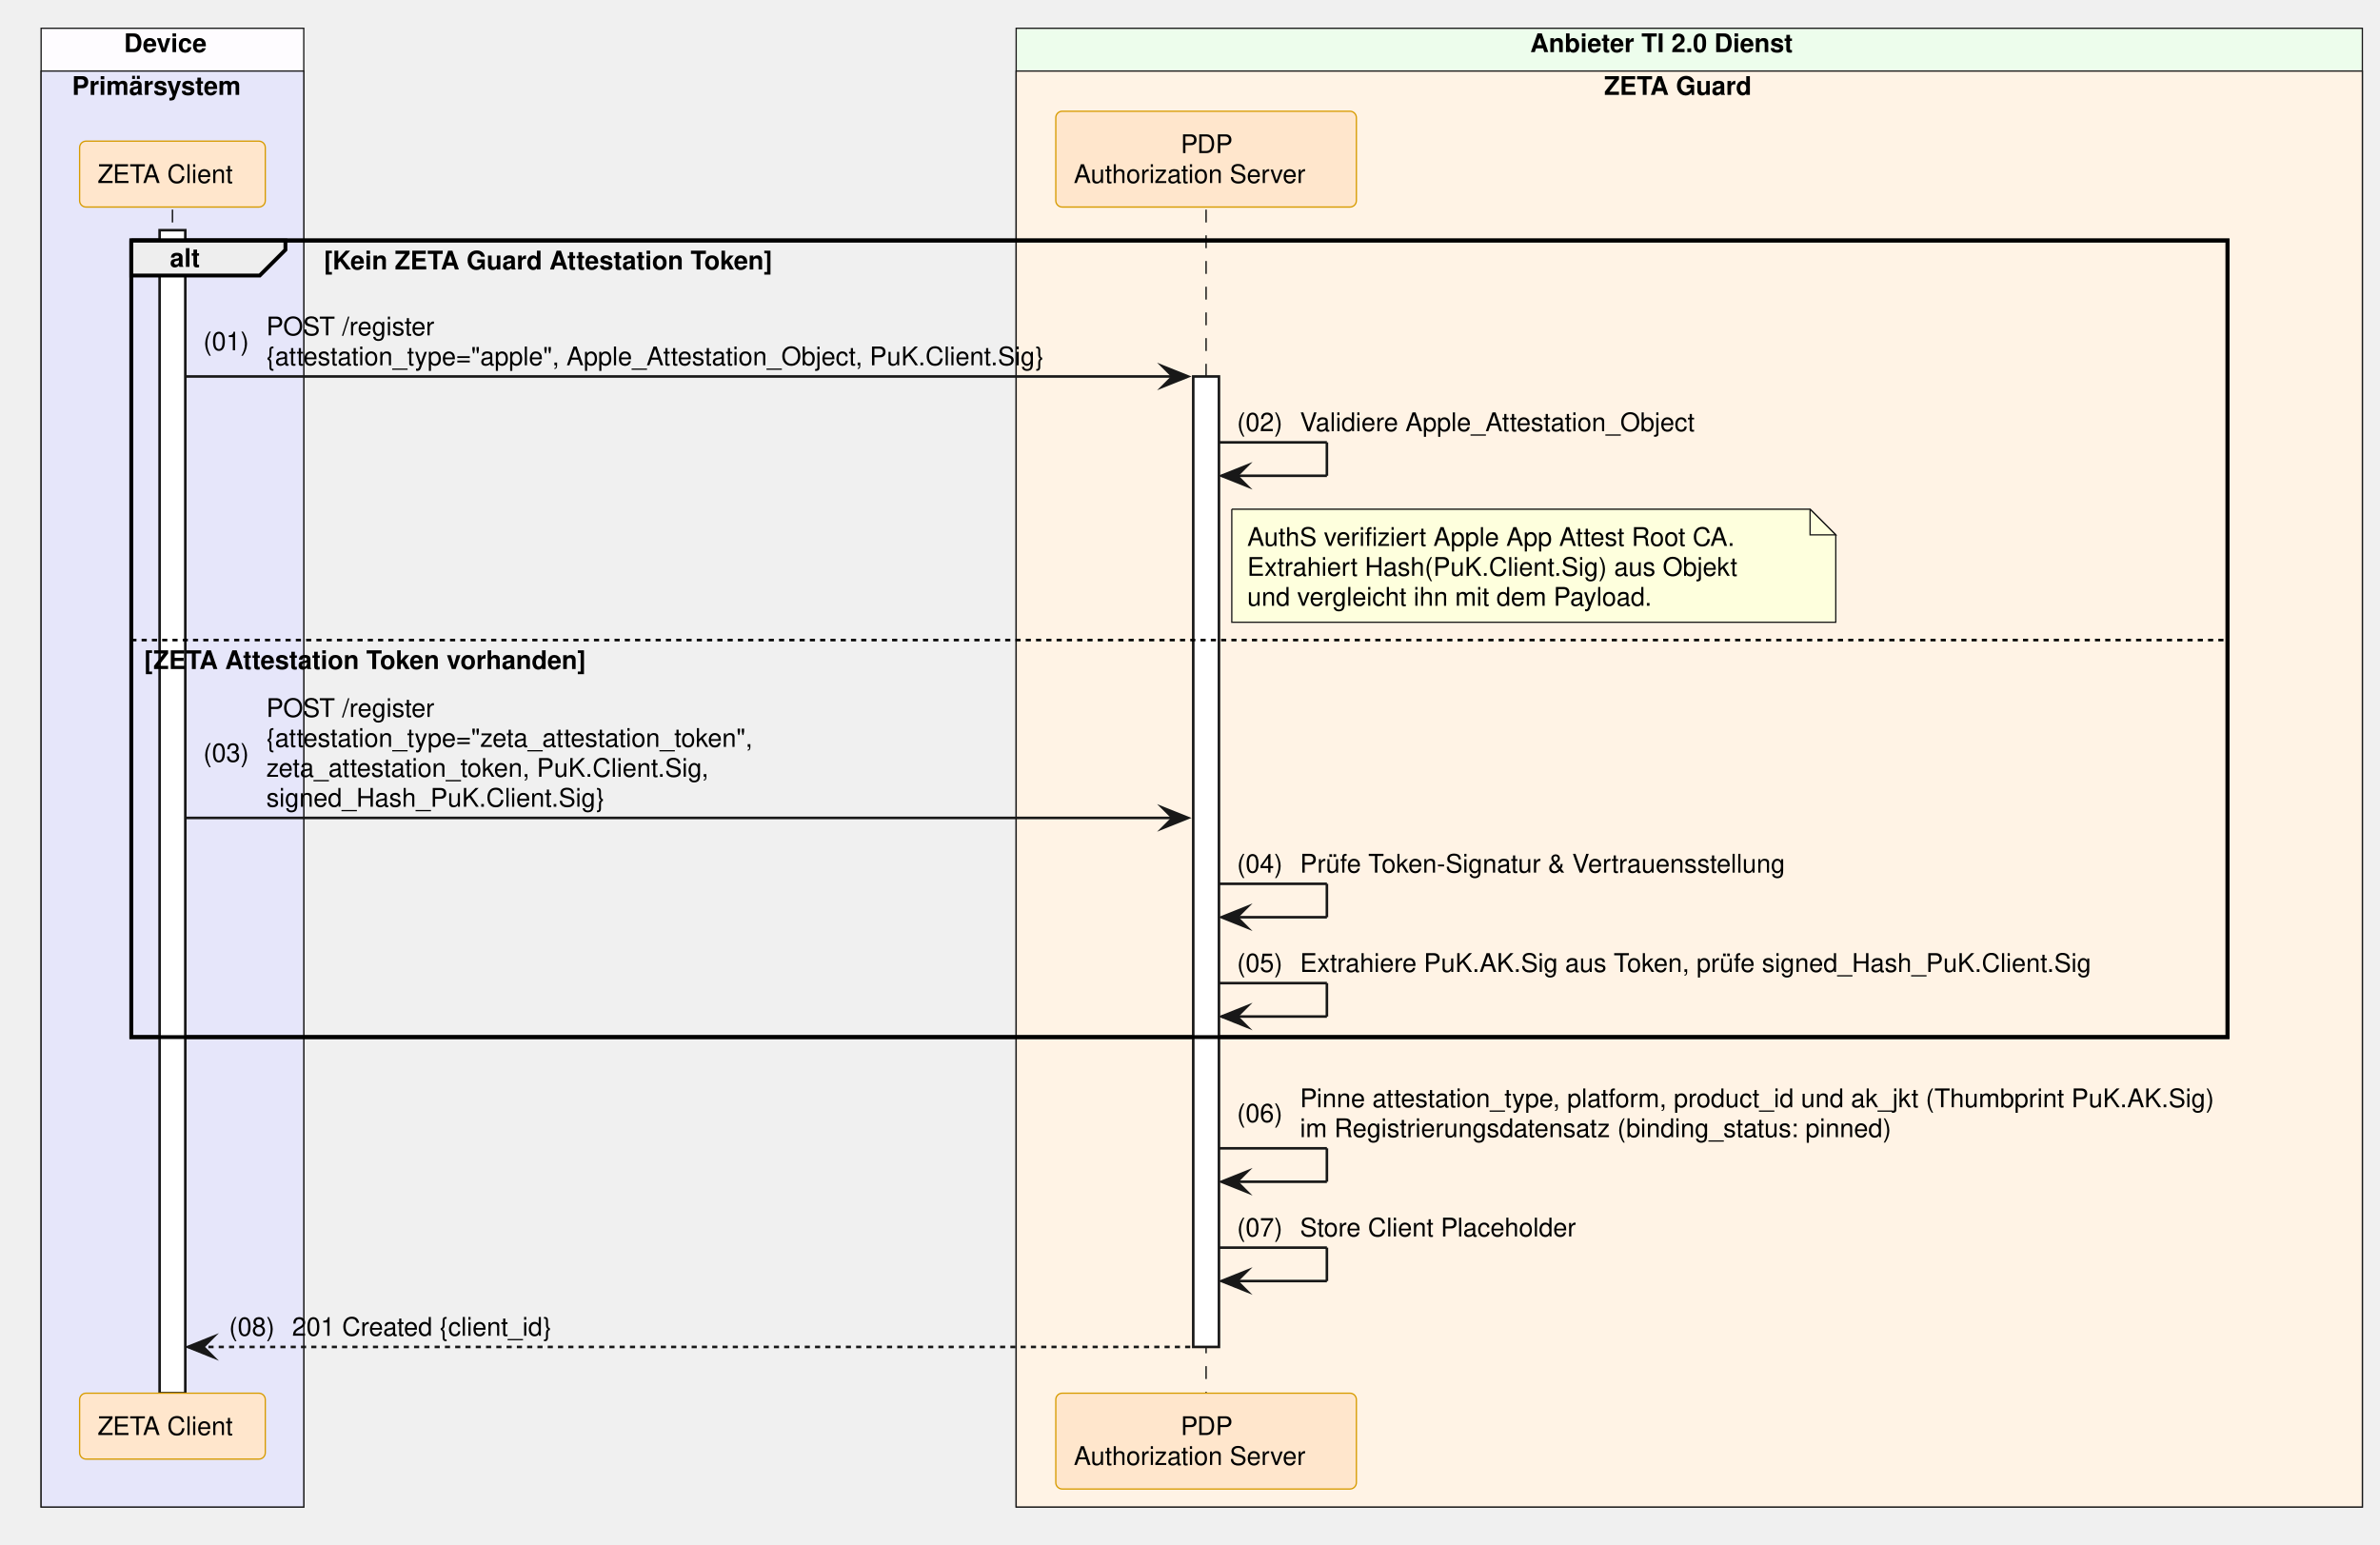
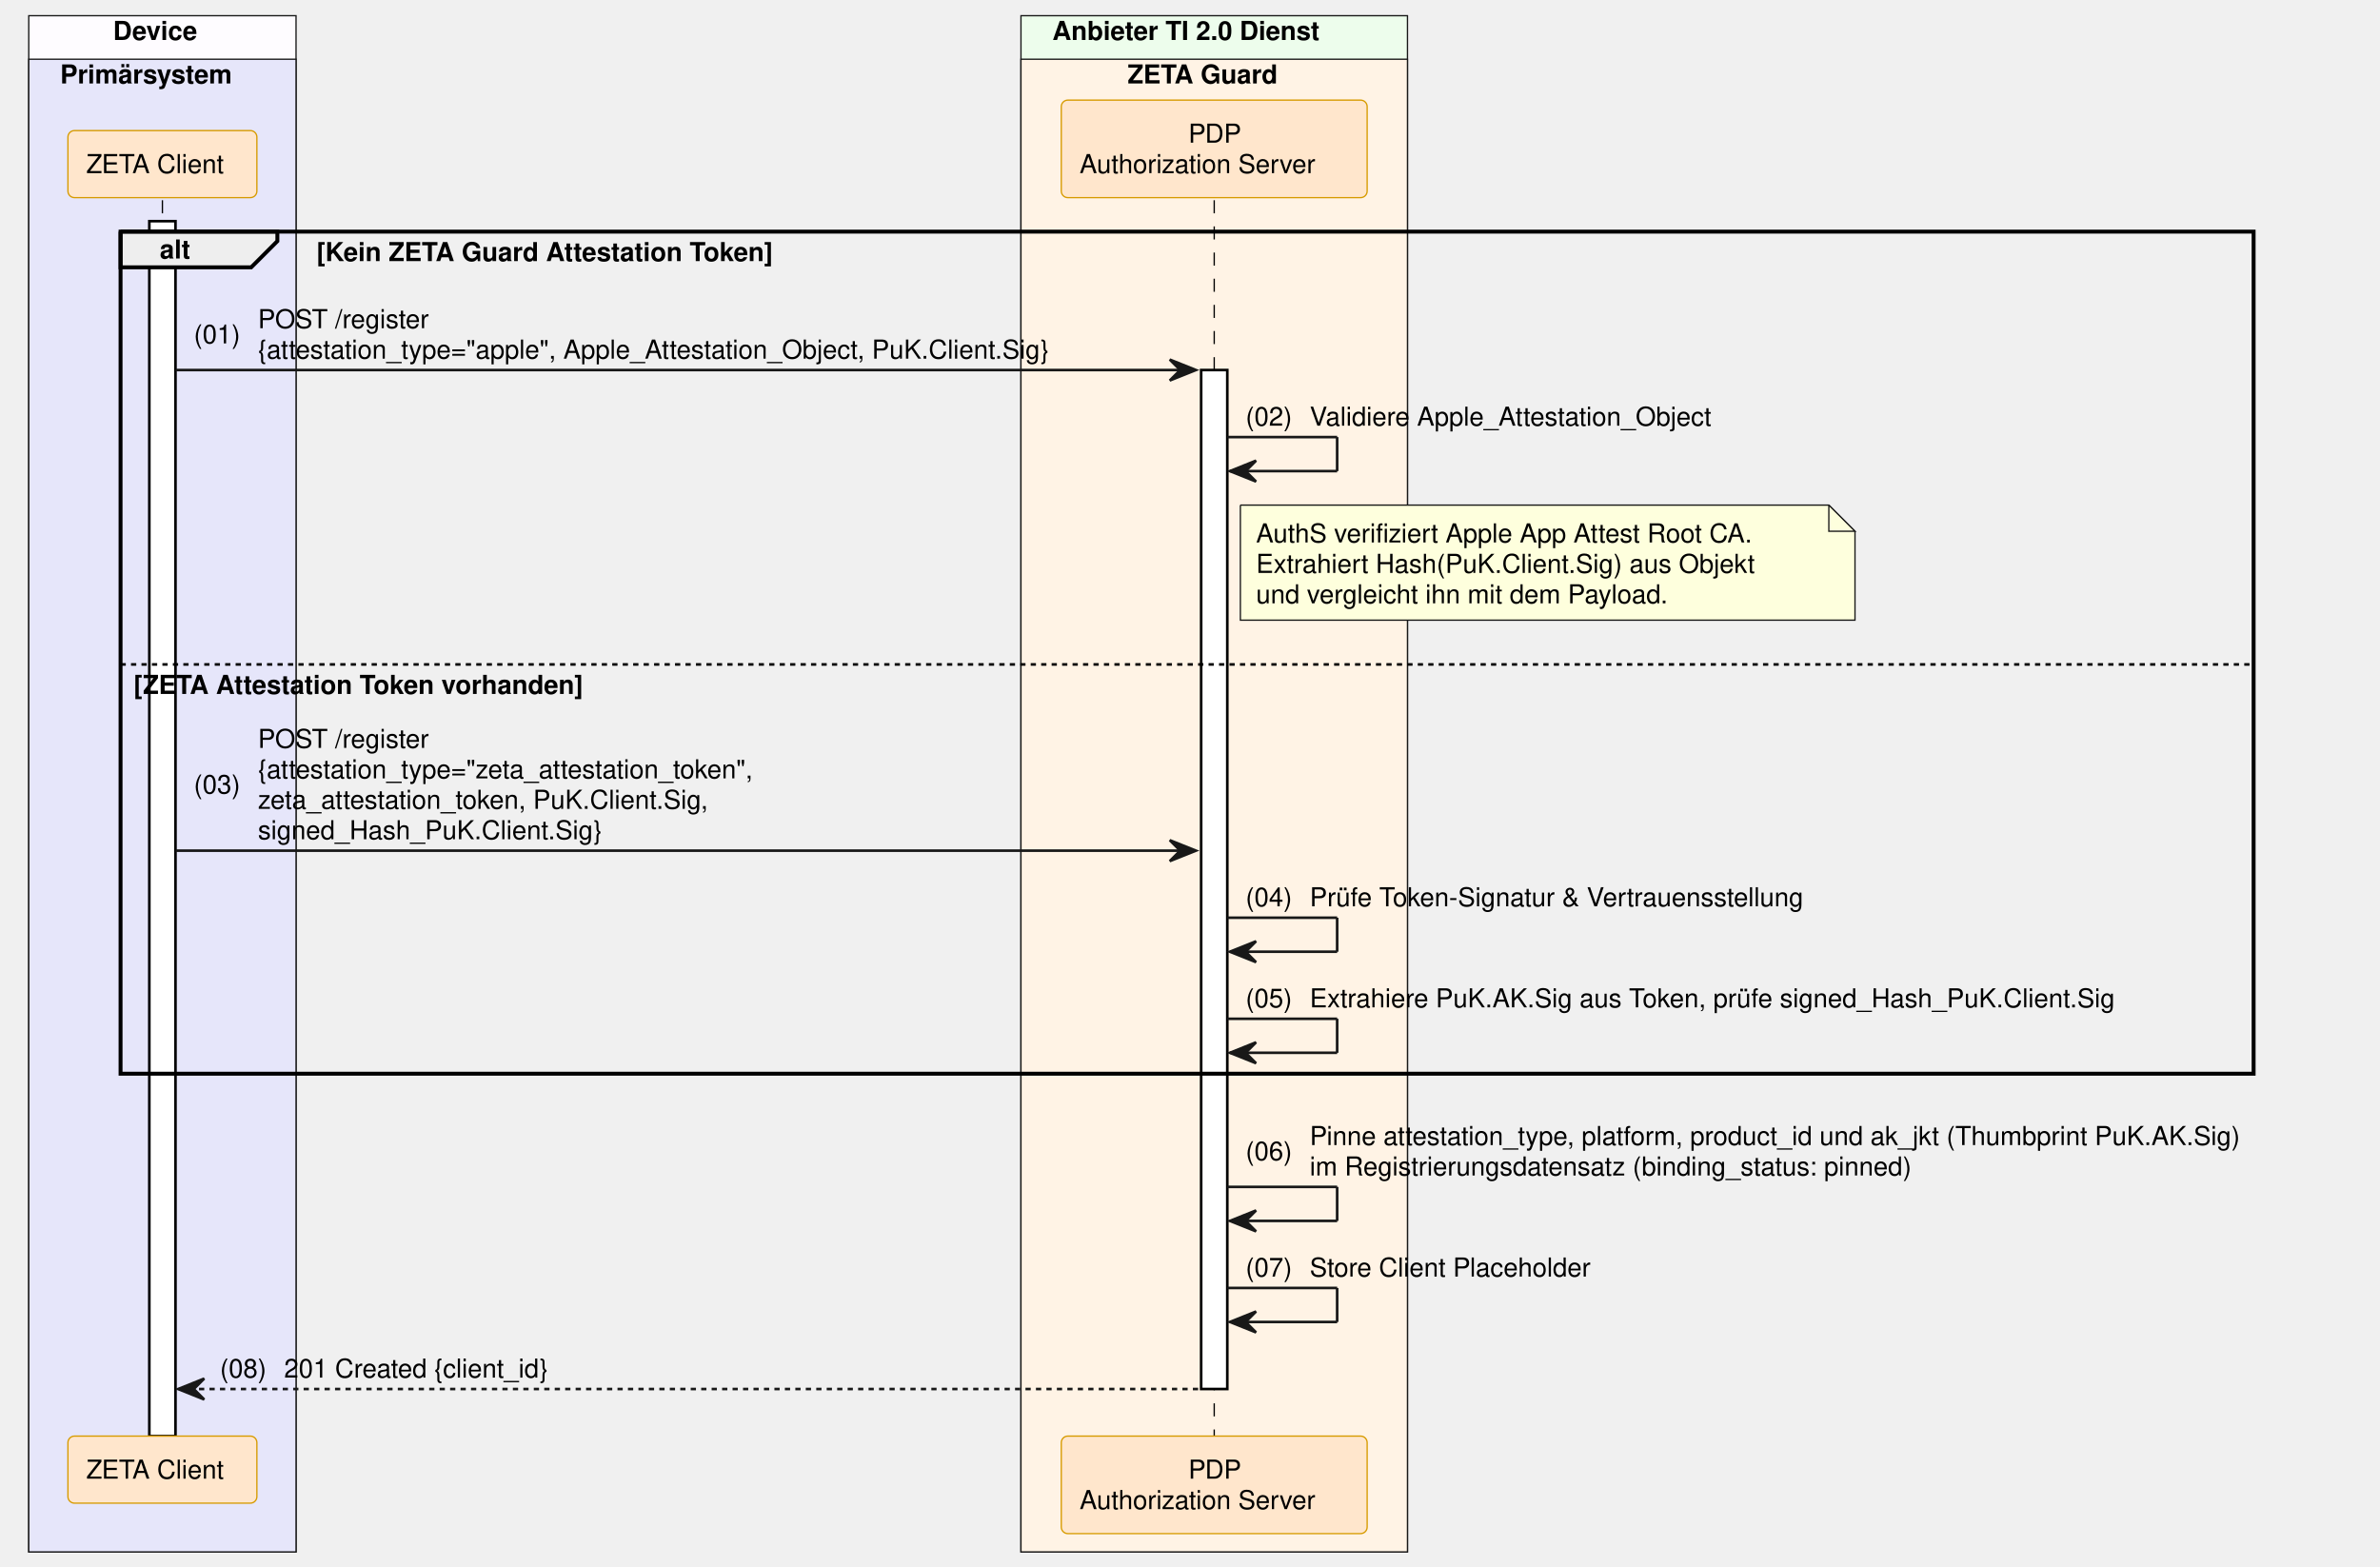
- <svg xmlns="http://www.w3.org/2000/svg" version="1.1" data-diagram-type="SEQUENCE" style="width:926px;height:601px;background:#FFFFFF;" width="926px" height="601px" viewBox="0 0 926 601" zoomAndPan="magnify" preserveAspectRatio="none" contentStyleType="text/css">
+ <svg xmlns="http://www.w3.org/2000/svg" contentStyleType="text/css" data-diagram-type="SEQUENCE" height="599px" preserveAspectRatio="none" style="width:910px;height:599px;background:#FFFFFF;" version="1.1" viewBox="0 0 910 599" width="910px" zoomAndPan="magnify">
  <defs />
-   <g font-family="sans-serif">
-     <rect x="16" y="11" width="102.193" height="575.375" fill="#FEFCFF" style="stroke:#181818;stroke-width:0.5;" />
-     <text x="48.227" y="20.282" fill="#000" font-size="10" font-weight="700" font-family="Helvetica">Device</text>
-     <rect x="16" y="27.641" width="102.193" height="558.734" fill="#E6E6FA" style="stroke:#181818;stroke-width:0.5;" />
-     <text x="28" y="36.923" fill="#000" font-size="10" font-weight="700" font-family="Helvetica">Primärsystem</text>
-     <rect x="395.37" y="11" width="523.773" height="575.375" fill="#EDFDEC" style="stroke:#181818;stroke-width:0.5;" />
-     <text x="595.364" y="20.282" fill="#000" font-size="10" font-weight="700" font-family="Helvetica">Anbieter TI 2.0 Dienst</text>
-     <rect x="395.37" y="27.641" width="523.773" height="558.734" fill="#FFF3E5" style="stroke:#181818;stroke-width:0.5;" />
-     <text x="624.112" y="36.923" fill="#000" font-size="10" font-weight="700" font-family="Helvetica">ZETA Guard</text>
-     <rect x="51.097" y="93.563" width="815.578" height="309.969" fill="none" style="stroke:#000;stroke-width:1.5;" />
+   <g>
+     <rect fill="#FEFCFF" height="587.375" style="stroke:#181818;stroke-width:0.5;" width="102.193" x="11" y="6" />
+     <text fill="#000000" font-family="Helvetica" font-size="10" font-weight="bold" x="43.227" y="15.282">Device</text>
+     <rect fill="#E6E6FA" height="570.734" style="stroke:#181818;stroke-width:0.5;" width="102.193" x="11" y="22.641" />
+     <text fill="#000000" font-family="Helvetica" font-size="10" font-weight="bold" x="23" y="31.923">Primärsystem</text>
+     <rect fill="#EDFDEC" height="587.375" style="stroke:#181818;stroke-width:0.5;" width="147.784" x="390.37" y="6" />
+     <text fill="#000000" font-family="Helvetica" font-size="10" font-weight="bold" x="402.37" y="15.282">Anbieter TI 2.0 Dienst</text>
+     <rect fill="#FFF3E5" height="570.734" style="stroke:#181818;stroke-width:0.5;" width="147.784" x="390.37" y="22.641" />
+     <text fill="#000000" font-family="Helvetica" font-size="10" font-weight="bold" x="431.117" y="31.923">ZETA Guard</text>
    <g>
-       <rect x="63.597" y="81.563" width="8" height="460.531" fill="#000" fill-opacity="0" />
-       <line x1="67.097" y1="81.563" x2="67.097" y2="542.094" style="stroke:#000;stroke-width:0.5;stroke-dasharray:5,5;" />
+       <rect fill="#000000" fill-opacity="0" height="472.531" width="8" x="58.597" y="76.562" />
+       <line style="stroke:#000000;stroke-width:0.5;stroke-dasharray:5.0,5.0;" x1="62.097" x2="62.097" y1="76.562" y2="549.094" />
    </g>
    <g>
-       <rect x="62.097" y="89.563" width="10" height="452.531" fill="#FFF" style="stroke:#181818;stroke-width:1;" />
+       <rect fill="#FFFFFF" height="464.531" style="stroke:#000000;stroke-width:1;" width="10" x="57.097" y="84.562" />
    </g>
    <g>
-       <rect x="465.762" y="81.563" width="8" height="460.531" fill="#000" fill-opacity="0" />
-       <line x1="469.262" y1="81.563" x2="469.262" y2="542.094" style="stroke:#000;stroke-width:0.5;stroke-dasharray:5,5;" />
+       <rect fill="#000000" fill-opacity="0" height="472.531" width="8" x="460.762" y="76.562" />
+       <line style="stroke:#000000;stroke-width:0.5;stroke-dasharray:5.0,5.0;" x1="464.262" x2="464.262" y1="76.562" y2="549.094" />
    </g>
    <g>
-       <rect x="464.262" y="146.484" width="10" height="377.609" fill="#FFF" style="stroke:#181818;stroke-width:1;" />
+       <rect fill="#FFFFFF" height="389.609" style="stroke:#000000;stroke-width:1;" width="10" x="459.262" y="141.484" />
    </g>
-     <rect x="30.973" y="54.922" width="72.247" height="25.641" fill="#FFE6CC" style="stroke:#D79B00;stroke-width:0.5;" rx="2.5" ry="2.5" />
-     <text x="37.973" y="71.204" fill="#000" font-size="10" font-family="Helvetica">ZETA Client</text>
-     <rect x="410.787" y="43.281" width="116.949" height="37.281" fill="#FFE6CC" style="stroke:#D79B00;stroke-width:0.5;" rx="2.5" ry="2.5" />
-     <text x="459.381" y="59.563" fill="#000" font-size="10" font-family="Helvetica">PDP</text>
-     <text x="417.787" y="71.204" fill="#000" font-size="10" font-family="Helvetica">Authorization Server</text>
-     <rect x="30.973" y="542.094" width="72.247" height="25.641" fill="#FFE6CC" style="stroke:#D79B00;stroke-width:0.5;" rx="2.5" ry="2.5" />
-     <text x="37.973" y="558.376" fill="#000" font-size="10" font-family="Helvetica">ZETA Client</text>
-     <rect x="410.787" y="542.094" width="116.949" height="37.281" fill="#FFE6CC" style="stroke:#D79B00;stroke-width:0.5;" rx="2.5" ry="2.5" />
-     <text x="459.381" y="558.376" fill="#000" font-size="10" font-family="Helvetica">PDP</text>
-     <text x="417.787" y="570.017" fill="#000" font-size="10" font-family="Helvetica">Authorization Server</text>
-     <path d="M51.097,93.563 L111.053,93.563 L111.053,97.203 L101.053,107.203 L51.097,107.203 L51.097,93.563" style="stroke:#000;stroke-width:1.5;" fill="#EEE" />
-     <rect x="51.097" y="93.563" width="815.578" height="309.969" fill="none" style="stroke:#000;stroke-width:1.5;" />
-     <text x="66.097" y="103.845" fill="#000" font-size="10" font-weight="700" font-family="Helvetica">alt</text>
-     <text x="126.053" y="104.845" fill="#000" font-size="10" font-weight="700" font-family="Helvetica">[Kein ZETA Guard Attestation Token]</text>
-     <polygon points="452.262,142.484,462.262,146.484,452.262,150.484,456.262,146.484" fill="#181818" style="stroke:#181818;stroke-width:1;stroke-linejoin:miter;stroke-miterlimit:10;" />
-     <line x1="72.097" y1="146.484" x2="458.262" y2="146.484" style="stroke:#181818;stroke-width:1;" />
-     <text x="79.097" y="136.306" fill="#000" font-size="10" font-family="Helvetica">(01)</text>
-     <text x="103.624" y="130.485" fill="#000" font-size="10" font-family="Helvetica">POST /register</text>
-     <text x="103.624" y="142.126" fill="#000" font-size="10" font-family="Helvetica">{attestation_type="apple", Apple_Attestation_Object, PuK.Client.Sig}</text>
-     <line x1="474.262" y1="172.125" x2="516.262" y2="172.125" style="stroke:#181818;stroke-width:1;" />
-     <line x1="516.262" y1="172.125" x2="516.262" y2="185.125" style="stroke:#181818;stroke-width:1;" />
-     <line x1="475.262" y1="185.125" x2="516.262" y2="185.125" style="stroke:#181818;stroke-width:1;" />
-     <polygon points="485.262,181.125,475.262,185.125,485.262,189.125,481.262,185.125" fill="#181818" style="stroke:#181818;stroke-width:1;stroke-linejoin:miter;stroke-miterlimit:10;" />
-     <text x="481.262" y="167.767" fill="#000" font-size="10" font-family="Helvetica">(02)</text>
-     <text x="505.789" y="167.767" fill="#000" font-size="10" font-family="Helvetica">Validiere Apple_Attestation_Object</text>
-     <path d="M479.262,198.125 L479.262,242.125 L714.262,242.125 L714.262,208.125 L704.262,198.125 L479.262,198.125" style="stroke:#181818;stroke-width:0.5;" fill="#FEFFDD" />
-     <path d="M704.262,198.125 L704.262,208.125 L714.262,208.125 L704.262,198.125" style="stroke:#181818;stroke-width:0.5;" fill="#FEFFDD" />
-     <text x="485.262" y="212.407" fill="#000" font-size="10" font-family="Helvetica">AuthS verifiziert Apple App Attest Root CA.</text>
-     <text x="485.262" y="224.048" fill="#000" font-size="10" font-family="Helvetica">Extrahiert Hash(PuK.Client.Sig) aus Objekt</text>
-     <text x="485.262" y="235.688" fill="#000" font-size="10" font-family="Helvetica">und vergleicht ihn mit dem Payload.</text>
-     <line x1="51.097" y1="249.047" x2="866.675" y2="249.047" style="stroke:#000;stroke-width:1;stroke-dasharray:2,2;" />
-     <text x="56.097" y="260.329" fill="#000" font-size="10" font-weight="700" font-family="Helvetica">[ZETA Attestation Token vorhanden]</text>
-     <polygon points="452.262,314.25,462.262,318.25,452.262,322.25,456.262,318.25" fill="#181818" style="stroke:#181818;stroke-width:1;stroke-linejoin:miter;stroke-miterlimit:10;" />
-     <line x1="72.097" y1="318.25" x2="458.262" y2="318.25" style="stroke:#181818;stroke-width:1;" />
-     <text x="79.097" y="296.431" fill="#000" font-size="10" font-family="Helvetica">(03)</text>
-     <text x="103.624" y="278.97" fill="#000" font-size="10" font-family="Helvetica">POST /register</text>
-     <text x="103.624" y="290.61" fill="#000" font-size="10" font-family="Helvetica">{attestation_type="zeta_attestation_token",</text>
-     <text x="103.624" y="302.251" fill="#000" font-size="10" font-family="Helvetica">zeta_attestation_token, PuK.Client.Sig,</text>
-     <text x="103.624" y="313.892" fill="#000" font-size="10" font-family="Helvetica">signed_Hash_PuK.Client.Sig}</text>
-     <line x1="474.262" y1="343.891" x2="516.262" y2="343.891" style="stroke:#181818;stroke-width:1;" />
-     <line x1="516.262" y1="343.891" x2="516.262" y2="356.891" style="stroke:#181818;stroke-width:1;" />
-     <line x1="475.262" y1="356.891" x2="516.262" y2="356.891" style="stroke:#181818;stroke-width:1;" />
-     <polygon points="485.262,352.891,475.262,356.891,485.262,360.891,481.262,356.891" fill="#181818" style="stroke:#181818;stroke-width:1;stroke-linejoin:miter;stroke-miterlimit:10;" />
-     <text x="481.262" y="339.532" fill="#000" font-size="10" font-family="Helvetica">(04)</text>
-     <text x="505.789" y="339.532" fill="#000" font-size="10" font-family="Helvetica">Prüfe Token-Signatur &amp; Vertrauensstellung</text>
-     <line x1="474.262" y1="382.531" x2="516.262" y2="382.531" style="stroke:#181818;stroke-width:1;" />
-     <line x1="516.262" y1="382.531" x2="516.262" y2="395.531" style="stroke:#181818;stroke-width:1;" />
-     <line x1="475.262" y1="395.531" x2="516.262" y2="395.531" style="stroke:#181818;stroke-width:1;" />
-     <polygon points="485.262,391.531,475.262,395.531,485.262,399.531,481.262,395.531" fill="#181818" style="stroke:#181818;stroke-width:1;stroke-linejoin:miter;stroke-miterlimit:10;" />
-     <text x="481.262" y="378.173" fill="#000" font-size="10" font-family="Helvetica">(05)</text>
-     <text x="505.789" y="378.173" fill="#000" font-size="10" font-family="Helvetica">Extrahiere PuK.AK.Sig aus Token, prüfe signed_Hash_PuK.Client.Sig</text>
-     <line x1="474.262" y1="446.813" x2="516.262" y2="446.813" style="stroke:#181818;stroke-width:1;" />
-     <line x1="516.262" y1="446.813" x2="516.262" y2="459.813" style="stroke:#181818;stroke-width:1;" />
-     <line x1="475.262" y1="459.813" x2="516.262" y2="459.813" style="stroke:#181818;stroke-width:1;" />
-     <polygon points="485.262,455.813,475.262,459.813,485.262,463.813,481.262,459.813" fill="#181818" style="stroke:#181818;stroke-width:1;stroke-linejoin:miter;stroke-miterlimit:10;" />
-     <text x="481.262" y="436.634" fill="#000" font-size="10" font-family="Helvetica">(06)</text>
-     <text x="505.789" y="430.813" fill="#000" font-size="10" font-family="Helvetica">Pinne attestation_type, platform, product_id und ak_jkt (Thumbprint PuK.AK.Sig)</text>
-     <text x="505.789" y="442.454" fill="#000" font-size="10" font-family="Helvetica">im Registrierungsdatensatz (binding_status: pinned)</text>
-     <line x1="474.262" y1="485.453" x2="516.262" y2="485.453" style="stroke:#181818;stroke-width:1;" />
-     <line x1="516.262" y1="485.453" x2="516.262" y2="498.453" style="stroke:#181818;stroke-width:1;" />
-     <line x1="475.262" y1="498.453" x2="516.262" y2="498.453" style="stroke:#181818;stroke-width:1;" />
-     <polygon points="485.262,494.453,475.262,498.453,485.262,502.453,481.262,498.453" fill="#181818" style="stroke:#181818;stroke-width:1;stroke-linejoin:miter;stroke-miterlimit:10;" />
-     <text x="481.262" y="481.095" fill="#000" font-size="10" font-family="Helvetica">(07)</text>
-     <text x="505.789" y="481.095" fill="#000" font-size="10" font-family="Helvetica">Store Client Placeholder</text>
-     <polygon points="83.097,520.094,73.097,524.094,83.097,528.094,79.097,524.094" fill="#181818" style="stroke:#181818;stroke-width:1;stroke-linejoin:miter;stroke-miterlimit:10;" />
-     <line x1="77.097" y1="524.094" x2="463.262" y2="524.094" style="stroke:#181818;stroke-width:1;stroke-dasharray:2,2;" />
-     <text x="89.097" y="519.735" fill="#000" font-size="10" font-family="Helvetica">(08)</text>
-     <text x="113.624" y="519.735" fill="#000" font-size="10" font-family="Helvetica">201 Created {client_id}</text>
+     <rect fill="#FFE6CC" height="25.641" rx="2.5" ry="2.5" style="stroke:#D79B00;stroke-width:0.5;" width="72.247" x="25.973" y="49.922" />
+     <text fill="#000000" font-family="Helvetica" font-size="10" x="32.973" y="66.204">ZETA Client</text>
+     <rect fill="#FFE6CC" height="37.281" rx="2.5" ry="2.5" style="stroke:#D79B00;stroke-width:0.5;" width="116.949" x="405.787" y="38.281" />
+     <text fill="#000000" font-family="Helvetica" font-size="10" x="454.381" y="54.563">PDP</text>
+     <text fill="#000000" font-family="Helvetica" font-size="10" x="412.787" y="66.204">Authorization Server</text>
+     <rect fill="#FFE6CC" height="25.641" rx="2.5" ry="2.5" style="stroke:#D79B00;stroke-width:0.5;" width="72.247" x="25.973" y="549.094" />
+     <text fill="#000000" font-family="Helvetica" font-size="10" x="32.973" y="565.376">ZETA Client</text>
+     <rect fill="#FFE6CC" height="37.281" rx="2.5" ry="2.5" style="stroke:#D79B00;stroke-width:0.5;" width="116.949" x="405.787" y="549.094" />
+     <text fill="#000000" font-family="Helvetica" font-size="10" x="454.381" y="565.376">PDP</text>
+     <text fill="#000000" font-family="Helvetica" font-size="10" x="412.787" y="577.017">Authorization Server</text>
+     <path d="M46.097,88.562 L106.053,88.562 L106.053,92.203 L96.053,102.203 L46.097,102.203 L46.097,88.562" fill="#EEEEEE" style="stroke:#000000;stroke-width:1.5;" />
+     <rect fill="none" height="321.969" style="stroke:#000000;stroke-width:1.5;" width="815.578" x="46.097" y="88.562" />
+     <text fill="#000000" font-family="Helvetica" font-size="10" font-weight="bold" x="61.097" y="98.845">alt</text>
+     <text fill="#000000" font-family="Helvetica" font-size="10" font-weight="bold" x="121.053" y="99.845">[Kein ZETA Guard Attestation Token]</text>
+     <line style="stroke:#000000;stroke-width:1;stroke-dasharray:2.0,2.0;" x1="46.097" x2="861.675" y1="254.047" y2="254.047" />
+     <text fill="#000000" font-family="Helvetica" font-size="10" font-weight="bold" x="51.097" y="265.329">[ZETA Attestation Token vorhanden]</text>
+     <polygon fill="#181818" points="447.262,137.484,457.262,141.484,447.262,145.484,451.262,141.484" style="stroke:#181818;stroke-width:1;" />
+     <line style="stroke:#181818;stroke-width:1;" x1="67.097" x2="453.262" y1="141.484" y2="141.484" />
+     <text fill="#000000" font-family="Helvetica" font-size="10" x="74.097" y="131.306">(01)</text>
+     <text fill="#000000" font-family="Helvetica" font-size="10" x="98.624" y="125.485">POST /register</text>
+     <text fill="#000000" font-family="Helvetica" font-size="10" x="98.624" y="137.126">{attestation_type="apple", Apple_Attestation_Object, PuK.Client.Sig}</text>
+     <line style="stroke:#181818;stroke-width:1;" x1="469.262" x2="511.262" y1="167.125" y2="167.125" />
+     <line style="stroke:#181818;stroke-width:1;" x1="511.262" x2="511.262" y1="167.125" y2="180.125" />
+     <line style="stroke:#181818;stroke-width:1;" x1="470.262" x2="511.262" y1="180.125" y2="180.125" />
+     <polygon fill="#181818" points="480.262,176.125,470.262,180.125,480.262,184.125,476.262,180.125" style="stroke:#181818;stroke-width:1;" />
+     <text fill="#000000" font-family="Helvetica" font-size="10" x="476.262" y="162.767">(02)</text>
+     <text fill="#000000" font-family="Helvetica" font-size="10" x="500.789" y="162.767">Validiere Apple_Attestation_Object</text>
+     <path d="M474.262,193.125 L474.262,237.125 L709.262,237.125 L709.262,203.125 L699.262,193.125 L474.262,193.125" fill="#FEFFDD" style="stroke:#181818;stroke-width:0.5;" />
+     <path d="M699.262,193.125 L699.262,203.125 L709.262,203.125 L699.262,193.125" fill="#FEFFDD" style="stroke:#181818;stroke-width:0.5;" />
+     <text fill="#000000" font-family="Helvetica" font-size="10" x="480.262" y="207.407">AuthS verifiziert Apple App Attest Root CA.</text>
+     <text fill="#000000" font-family="Helvetica" font-size="10" x="480.262" y="219.048">Extrahiert Hash(PuK.Client.Sig) aus Objekt</text>
+     <text fill="#000000" font-family="Helvetica" font-size="10" x="480.262" y="230.689">und vergleicht ihn mit dem Payload.</text>
+     <polygon fill="#181818" points="447.262,321.25,457.262,325.25,447.262,329.25,451.262,325.25" style="stroke:#181818;stroke-width:1;" />
+     <line style="stroke:#181818;stroke-width:1;" x1="67.097" x2="453.262" y1="325.25" y2="325.25" />
+     <text fill="#000000" font-family="Helvetica" font-size="10" x="74.097" y="303.431">(03)</text>
+     <text fill="#000000" font-family="Helvetica" font-size="10" x="98.624" y="285.97">POST /register</text>
+     <text fill="#000000" font-family="Helvetica" font-size="10" x="98.624" y="297.61">{attestation_type="zeta_attestation_token",</text>
+     <text fill="#000000" font-family="Helvetica" font-size="10" x="98.624" y="309.251">zeta_attestation_token, PuK.Client.Sig,</text>
+     <text fill="#000000" font-family="Helvetica" font-size="10" x="98.624" y="320.892">signed_Hash_PuK.Client.Sig}</text>
+     <line style="stroke:#181818;stroke-width:1;" x1="469.262" x2="511.262" y1="350.891" y2="350.891" />
+     <line style="stroke:#181818;stroke-width:1;" x1="511.262" x2="511.262" y1="350.891" y2="363.891" />
+     <line style="stroke:#181818;stroke-width:1;" x1="470.262" x2="511.262" y1="363.891" y2="363.891" />
+     <polygon fill="#181818" points="480.262,359.891,470.262,363.891,480.262,367.891,476.262,363.891" style="stroke:#181818;stroke-width:1;" />
+     <text fill="#000000" font-family="Helvetica" font-size="10" x="476.262" y="346.532">(04)</text>
+     <text fill="#000000" font-family="Helvetica" font-size="10" x="500.789" y="346.532">Prüfe Token-Signatur &amp; Vertrauensstellung</text>
+     <line style="stroke:#181818;stroke-width:1;" x1="469.262" x2="511.262" y1="389.531" y2="389.531" />
+     <line style="stroke:#181818;stroke-width:1;" x1="511.262" x2="511.262" y1="389.531" y2="402.531" />
+     <line style="stroke:#181818;stroke-width:1;" x1="470.262" x2="511.262" y1="402.531" y2="402.531" />
+     <polygon fill="#181818" points="480.262,398.531,470.262,402.531,480.262,406.531,476.262,402.531" style="stroke:#181818;stroke-width:1;" />
+     <text fill="#000000" font-family="Helvetica" font-size="10" x="476.262" y="385.173">(05)</text>
+     <text fill="#000000" font-family="Helvetica" font-size="10" x="500.789" y="385.173">Extrahiere PuK.AK.Sig aus Token, prüfe signed_Hash_PuK.Client.Sig</text>
+     <line style="stroke:#181818;stroke-width:1;" x1="469.262" x2="511.262" y1="453.812" y2="453.812" />
+     <line style="stroke:#181818;stroke-width:1;" x1="511.262" x2="511.262" y1="453.812" y2="466.812" />
+     <line style="stroke:#181818;stroke-width:1;" x1="470.262" x2="511.262" y1="466.812" y2="466.812" />
+     <polygon fill="#181818" points="480.262,462.812,470.262,466.812,480.262,470.812,476.262,466.812" style="stroke:#181818;stroke-width:1;" />
+     <text fill="#000000" font-family="Helvetica" font-size="10" x="476.262" y="443.634">(06)</text>
+     <text fill="#000000" font-family="Helvetica" font-size="10" x="500.789" y="437.813">Pinne attestation_type, platform, product_id und ak_jkt (Thumbprint PuK.AK.Sig)</text>
+     <text fill="#000000" font-family="Helvetica" font-size="10" x="500.789" y="449.454">im Registrierungsdatensatz (binding_status: pinned)</text>
+     <line style="stroke:#181818;stroke-width:1;" x1="469.262" x2="511.262" y1="492.453" y2="492.453" />
+     <line style="stroke:#181818;stroke-width:1;" x1="511.262" x2="511.262" y1="492.453" y2="505.453" />
+     <line style="stroke:#181818;stroke-width:1;" x1="470.262" x2="511.262" y1="505.453" y2="505.453" />
+     <polygon fill="#181818" points="480.262,501.453,470.262,505.453,480.262,509.453,476.262,505.453" style="stroke:#181818;stroke-width:1;" />
+     <text fill="#000000" font-family="Helvetica" font-size="10" x="476.262" y="488.095">(07)</text>
+     <text fill="#000000" font-family="Helvetica" font-size="10" x="500.789" y="488.095">Store Client Placeholder</text>
+     <polygon fill="#181818" points="78.097,527.094,68.097,531.094,78.097,535.094,74.097,531.094" style="stroke:#181818;stroke-width:1;" />
+     <line style="stroke:#181818;stroke-width:1;stroke-dasharray:2.0,2.0;" x1="72.097" x2="458.262" y1="531.094" y2="531.094" />
+     <text fill="#000000" font-family="Helvetica" font-size="10" x="84.097" y="526.735">(08)</text>
+     <text fill="#000000" font-family="Helvetica" font-size="10" x="108.624" y="526.735">201 Created {client_id}</text>
  </g>
</svg>
